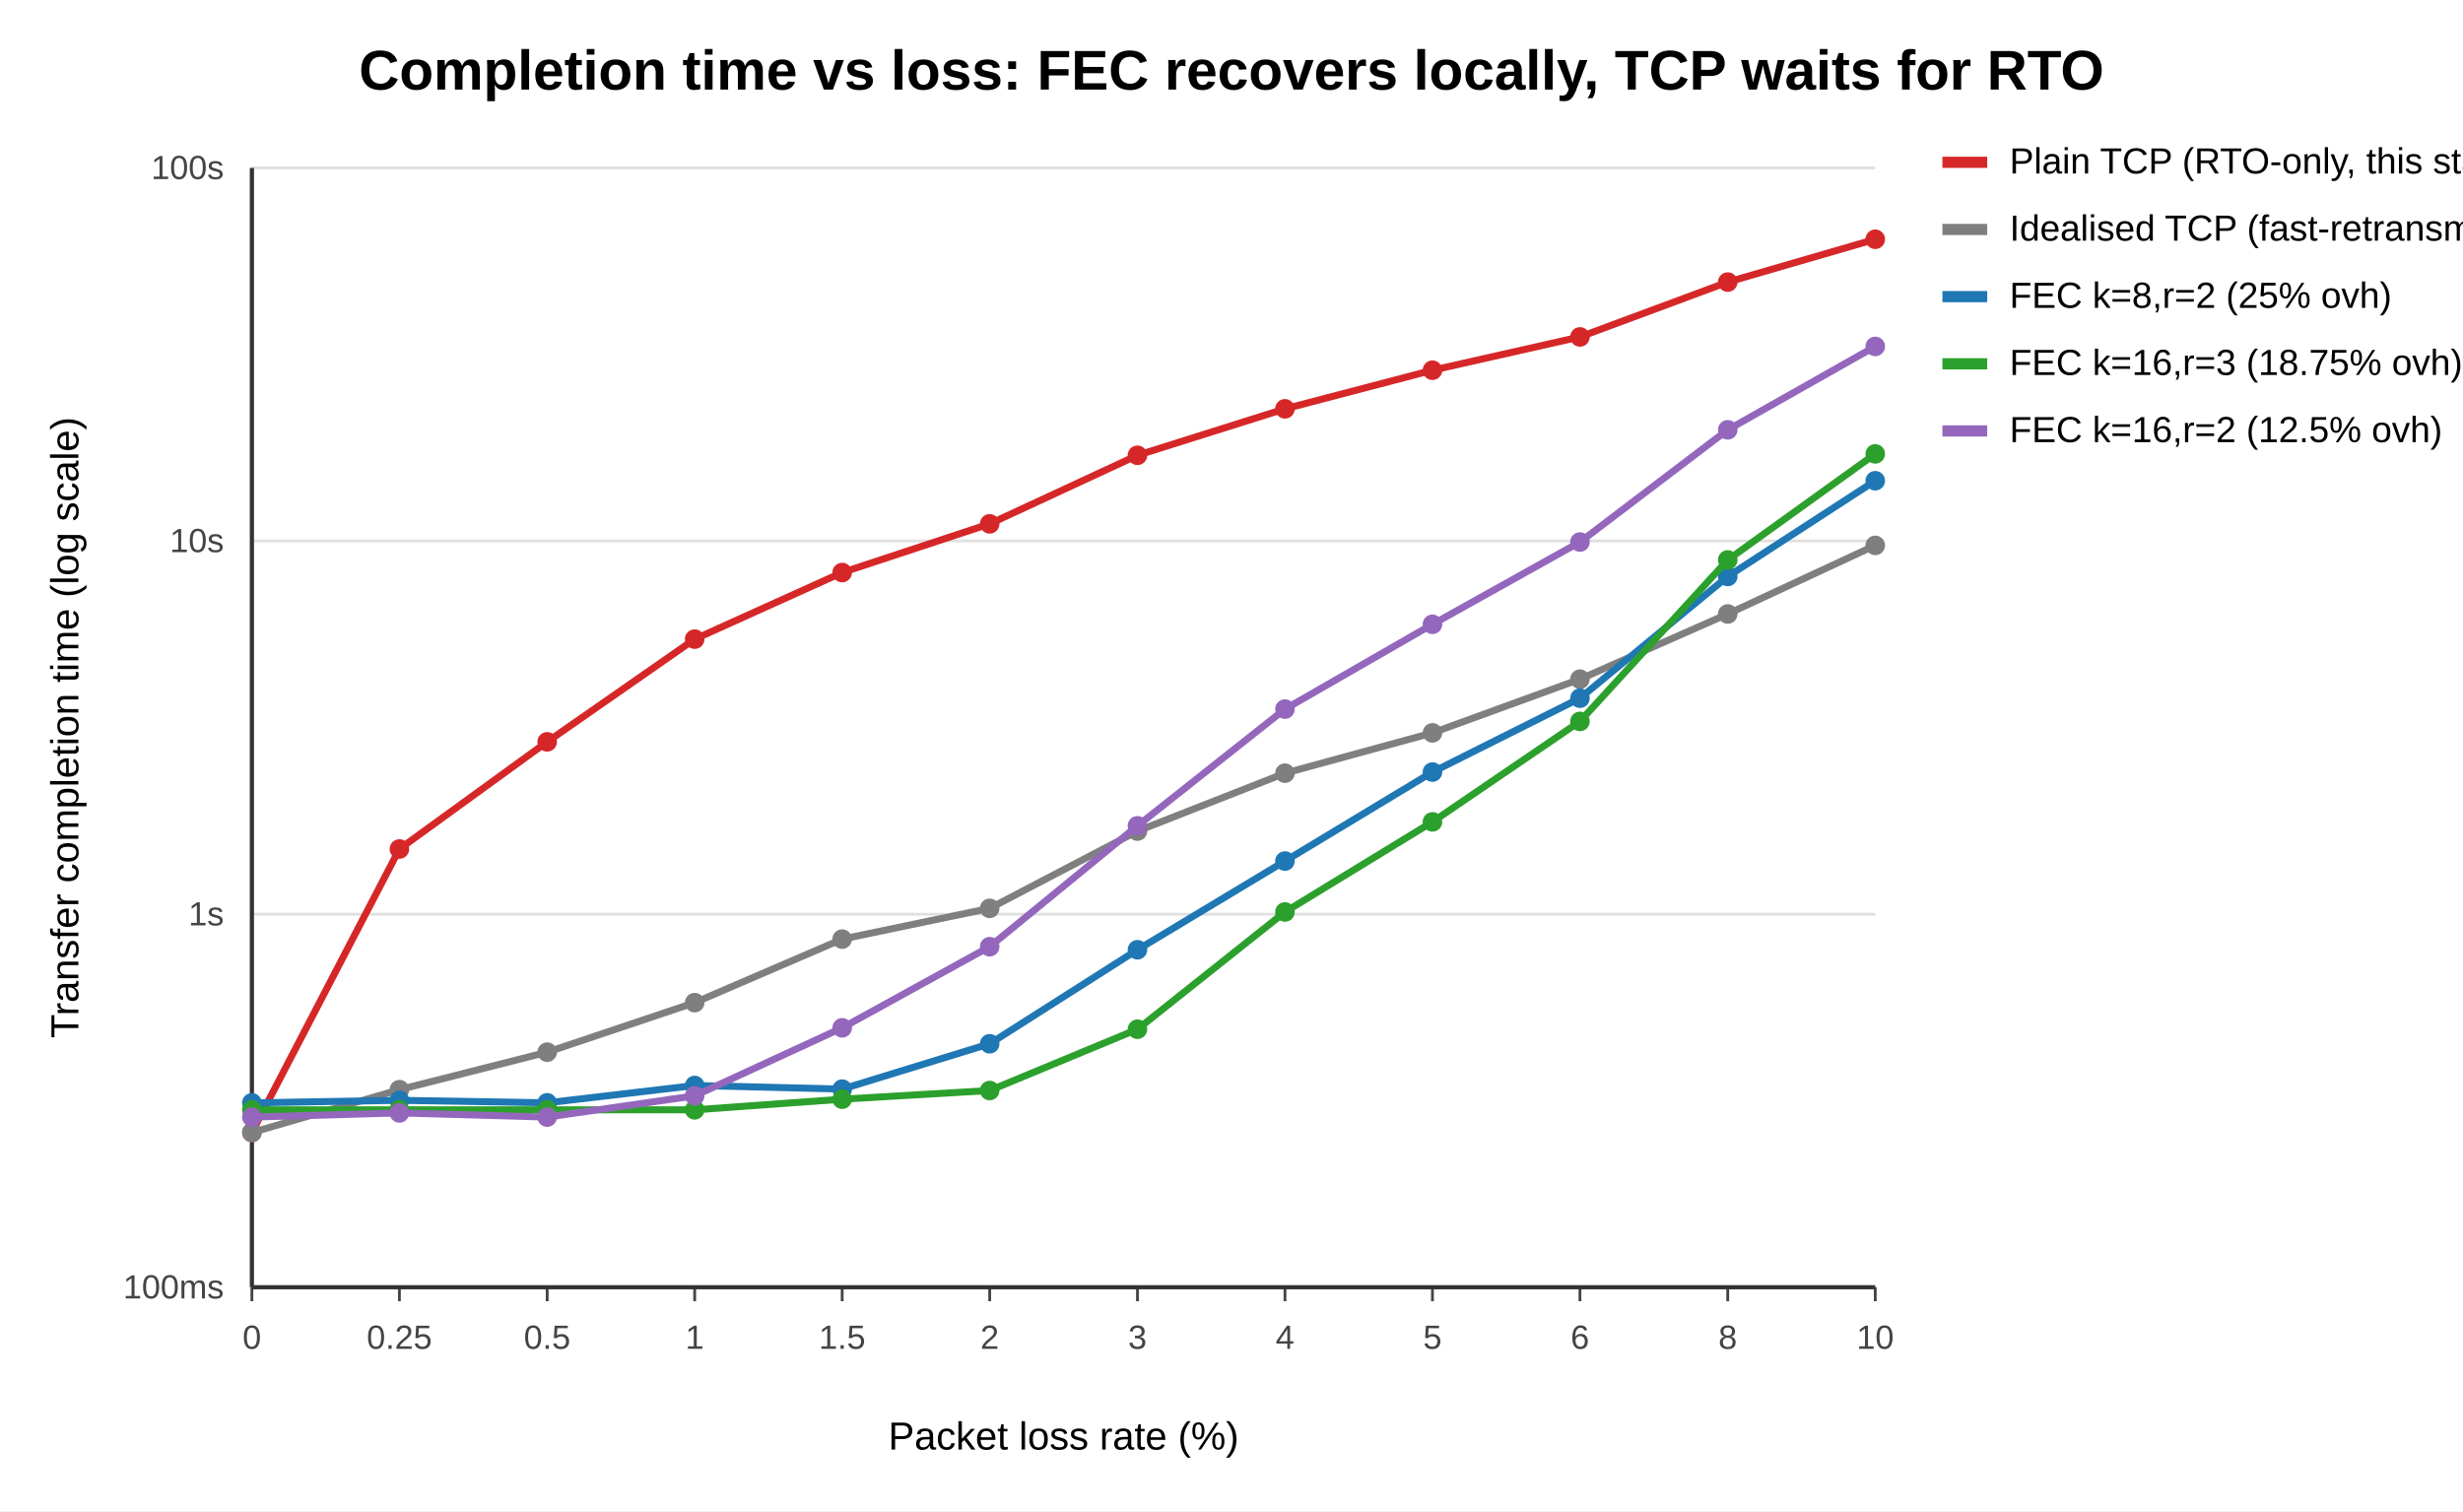
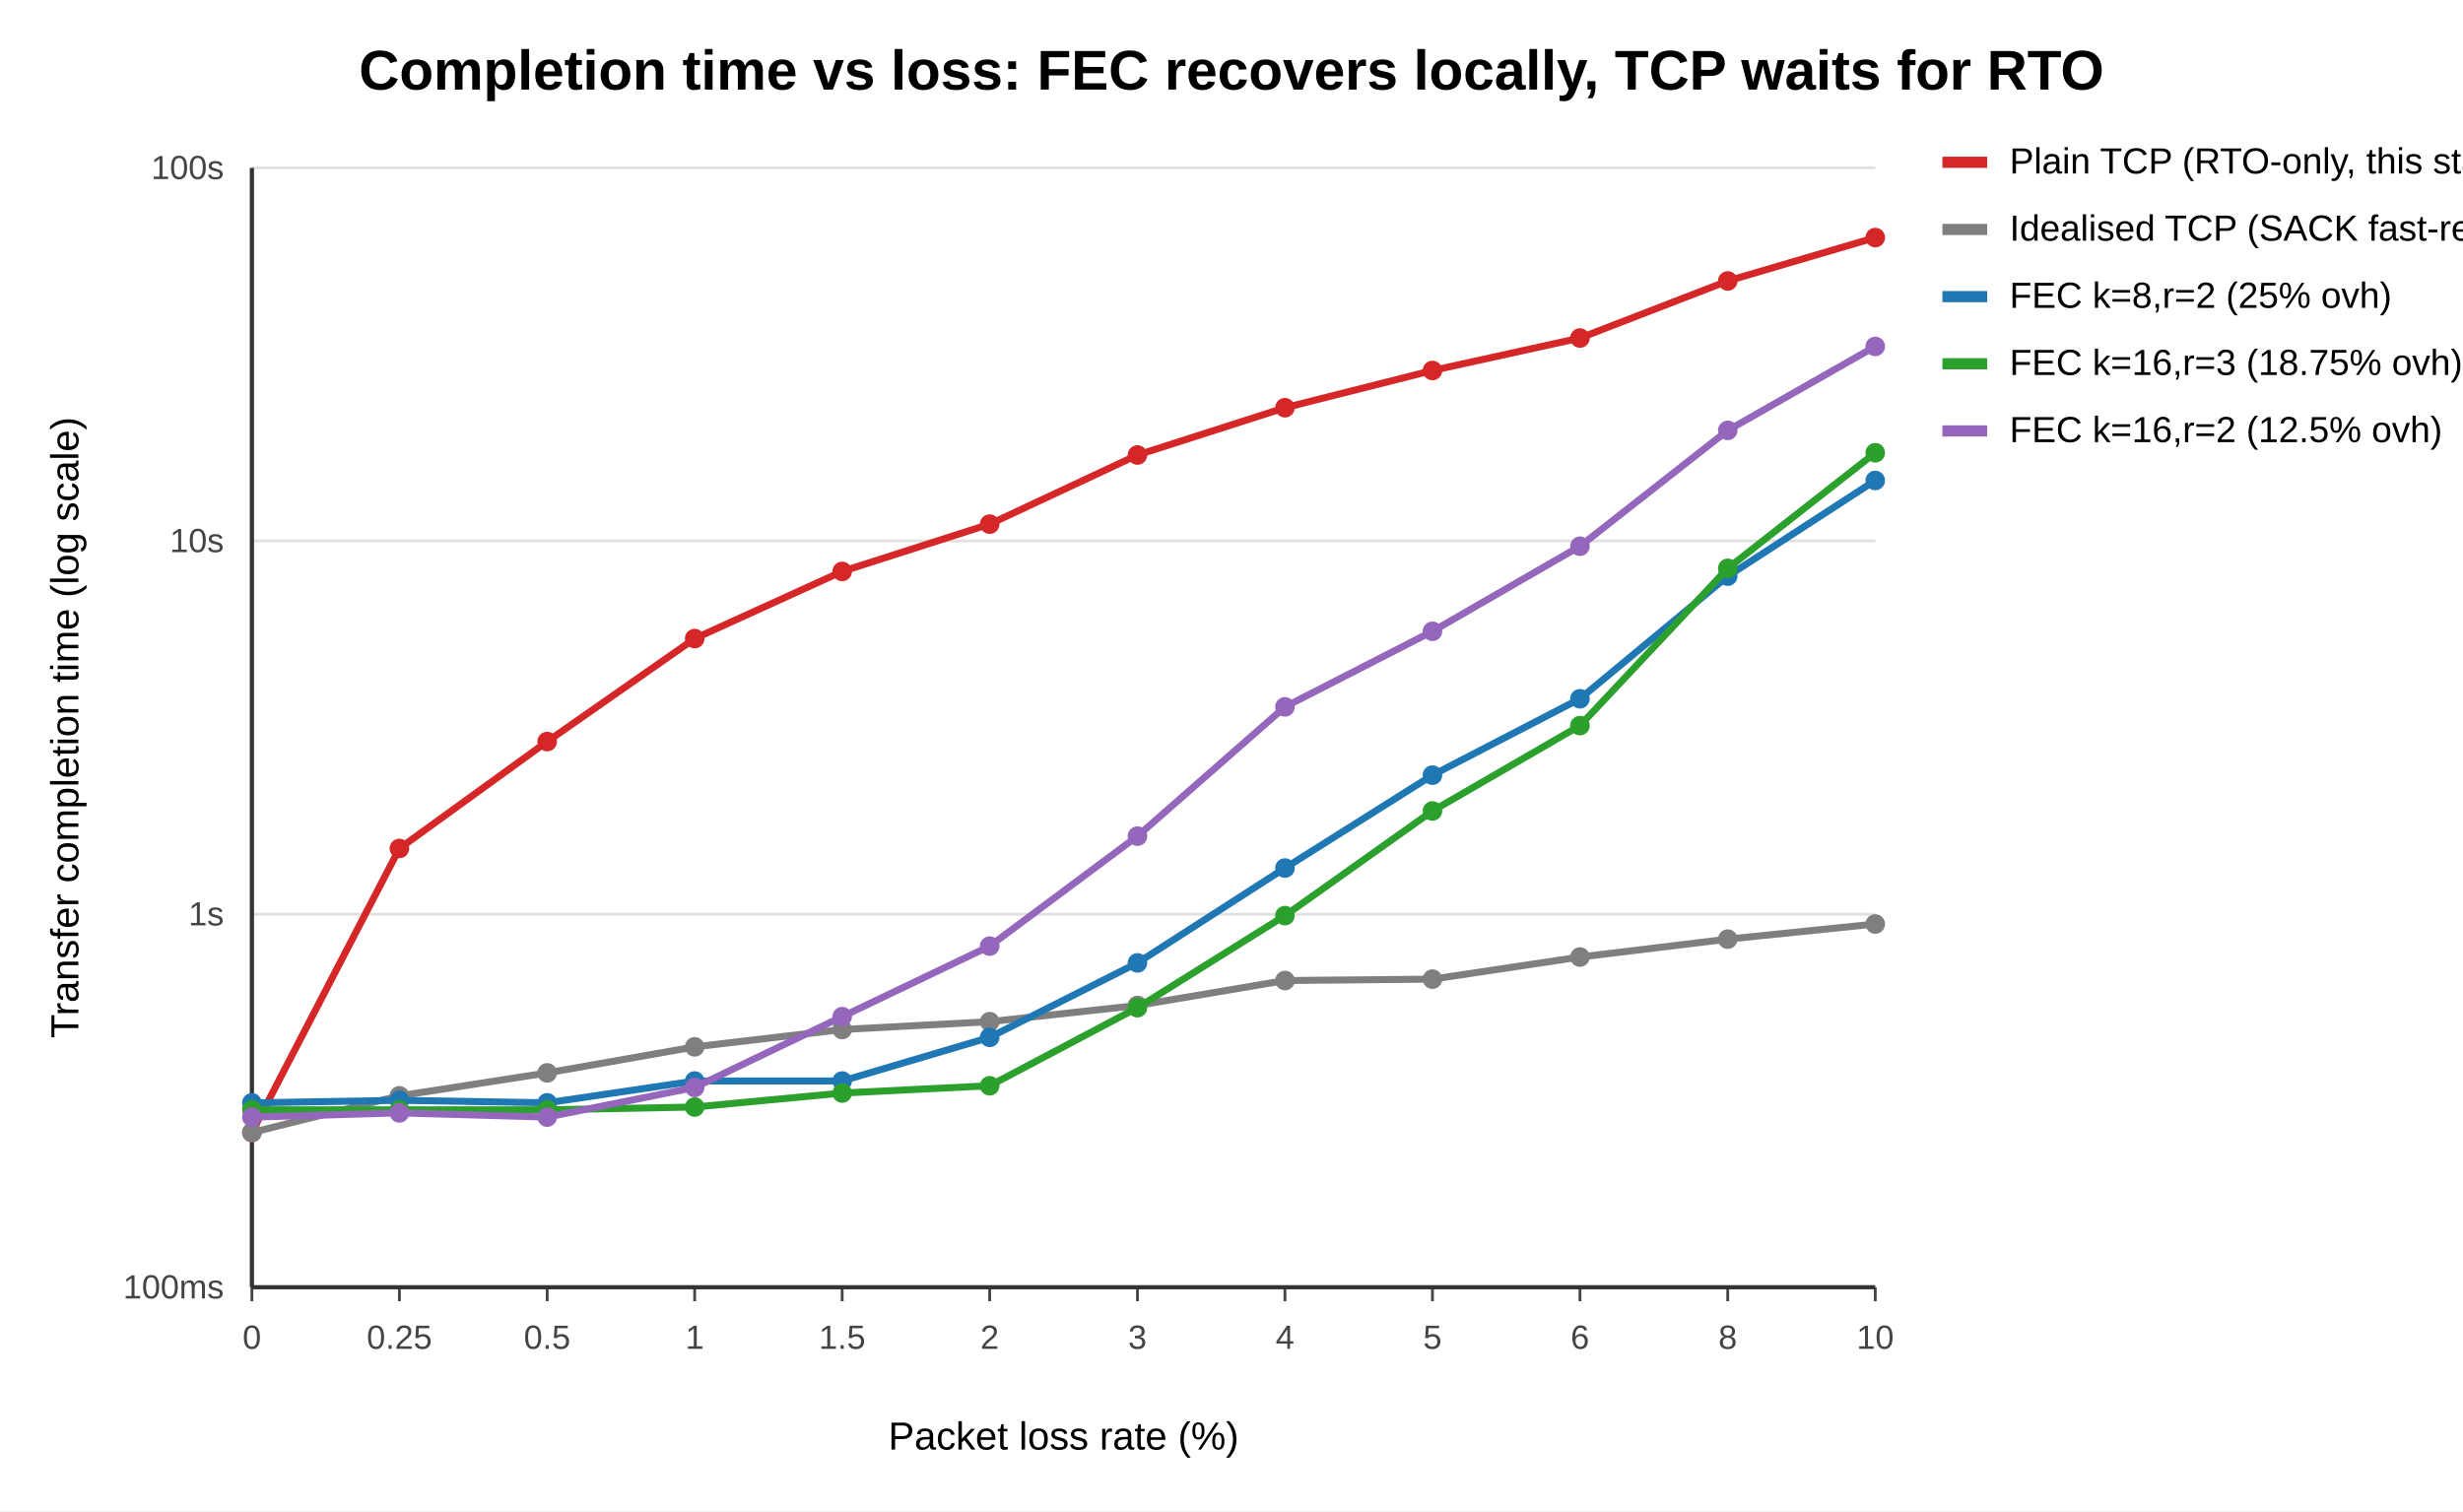
<svg xmlns="http://www.w3.org/2000/svg" width="880" height="540" viewBox="0 0 880 540" font-family="Segoe UI,Arial,sans-serif">
  <rect width="880" height="540" fill="white" />
  <text x="440.0" y="32" text-anchor="middle" font-size="20" font-weight="bold">Completion time vs loss: FEC recovers locally, TCP waits for RTO</text>
  <line x1="90" y1="460.0" x2="670" y2="460.0" stroke="#e0e0e0" stroke-width="1" />
  <text x="80" y="464.0" text-anchor="end" font-size="12" fill="#444">100ms</text>
  <line x1="90" y1="326.7" x2="670" y2="326.7" stroke="#e0e0e0" stroke-width="1" />
  <text x="80" y="330.7" text-anchor="end" font-size="12" fill="#444">1s</text>
  <line x1="90" y1="193.3" x2="670" y2="193.3" stroke="#e0e0e0" stroke-width="1" />
  <text x="80" y="197.3" text-anchor="end" font-size="12" fill="#444">10s</text>
  <line x1="90" y1="60.0" x2="670" y2="60.0" stroke="#e0e0e0" stroke-width="1" />
  <text x="80" y="64.0" text-anchor="end" font-size="12" fill="#444">100s</text>
  <line x1="90.0" y1="460" x2="90.0" y2="465" stroke="#444" />
  <text x="90.0" y="482.0" text-anchor="middle" font-size="12" fill="#444">0</text>
  <line x1="142.7" y1="460" x2="142.7" y2="465" stroke="#444" />
  <text x="142.7" y="482.0" text-anchor="middle" font-size="12" fill="#444">0.25</text>
  <line x1="195.5" y1="460" x2="195.5" y2="465" stroke="#444" />
  <text x="195.5" y="482.0" text-anchor="middle" font-size="12" fill="#444">0.5</text>
  <line x1="248.2" y1="460" x2="248.2" y2="465" stroke="#444" />
  <text x="248.2" y="482.0" text-anchor="middle" font-size="12" fill="#444">1</text>
  <line x1="300.9" y1="460" x2="300.9" y2="465" stroke="#444" />
  <text x="300.9" y="482.0" text-anchor="middle" font-size="12" fill="#444">1.5</text>
  <line x1="353.6" y1="460" x2="353.6" y2="465" stroke="#444" />
  <text x="353.6" y="482.0" text-anchor="middle" font-size="12" fill="#444">2</text>
  <line x1="406.4" y1="460" x2="406.4" y2="465" stroke="#444" />
  <text x="406.4" y="482.0" text-anchor="middle" font-size="12" fill="#444">3</text>
  <line x1="459.1" y1="460" x2="459.1" y2="465" stroke="#444" />
  <text x="459.1" y="482.0" text-anchor="middle" font-size="12" fill="#444">4</text>
  <line x1="511.8" y1="460" x2="511.8" y2="465" stroke="#444" />
  <text x="511.8" y="482.0" text-anchor="middle" font-size="12" fill="#444">5</text>
  <line x1="564.5" y1="460" x2="564.5" y2="465" stroke="#444" />
  <text x="564.5" y="482.0" text-anchor="middle" font-size="12" fill="#444">6</text>
  <line x1="617.3" y1="460" x2="617.3" y2="465" stroke="#444" />
  <text x="617.3" y="482.0" text-anchor="middle" font-size="12" fill="#444">8</text>
  <line x1="670.0" y1="460" x2="670.0" y2="465" stroke="#444" />
  <text x="670.0" y="482.0" text-anchor="middle" font-size="12" fill="#444">10</text>
  <line x1="90" y1="60" x2="90" y2="460" stroke="#333" stroke-width="1.5" />
  <line x1="90" y1="460" x2="670" y2="460" stroke="#333" stroke-width="1.5" />
  <text x="380.0" y="518" text-anchor="middle" font-size="14">Packet loss rate  (%)</text>
  <text x="28" y="260.0" text-anchor="middle" font-size="14" transform="rotate(-90 28 260.0)">Transfer completion time  (log scale)</text>
-   <polyline points="90.0,404.7 142.7,303.4 195.5,265.1 248.2,228.4 300.9,204.6 353.6,187.2 406.4,162.7 459.1,146.1 511.8,132.3 564.5,120.4 617.3,100.8 670.0,85.5" fill="none" stroke="#d62728" stroke-width="2.5" />
+   <polyline points="90.0,404.7 142.7,303.2 195.5,265.0 248.2,228.2 300.9,204.2 353.6,187.3 406.4,162.6 459.1,145.7 511.8,132.4 564.5,120.8 617.3,100.4 670.0,84.9" fill="none" stroke="#d62728" stroke-width="2.5" />
  <circle cx="90.0" cy="404.7" r="3.5" fill="#d62728" />
-   <circle cx="142.7" cy="303.4" r="3.5" fill="#d62728" />
-   <circle cx="195.5" cy="265.1" r="3.5" fill="#d62728" />
-   <circle cx="248.2" cy="228.4" r="3.5" fill="#d62728" />
-   <circle cx="300.9" cy="204.6" r="3.5" fill="#d62728" />
-   <circle cx="353.6" cy="187.2" r="3.5" fill="#d62728" />
-   <circle cx="406.4" cy="162.7" r="3.5" fill="#d62728" />
-   <circle cx="459.1" cy="146.1" r="3.5" fill="#d62728" />
-   <circle cx="511.8" cy="132.3" r="3.5" fill="#d62728" />
-   <circle cx="564.5" cy="120.4" r="3.5" fill="#d62728" />
-   <circle cx="617.3" cy="100.8" r="3.5" fill="#d62728" />
-   <circle cx="670.0" cy="85.5" r="3.5" fill="#d62728" />
-   <polyline points="90.0,404.7 142.7,389.4 195.5,376.0 248.2,358.3 300.9,335.6 353.6,324.6 406.4,297.0 459.1,276.3 511.8,261.9 564.5,242.7 617.3,219.4 670.0,194.9" fill="none" stroke="#7f7f7f" stroke-width="2.5" />
+   <circle cx="142.7" cy="303.2" r="3.5" fill="#d62728" />
+   <circle cx="195.5" cy="265.0" r="3.5" fill="#d62728" />
+   <circle cx="248.2" cy="228.2" r="3.5" fill="#d62728" />
+   <circle cx="300.9" cy="204.2" r="3.5" fill="#d62728" />
+   <circle cx="353.6" cy="187.3" r="3.5" fill="#d62728" />
+   <circle cx="406.4" cy="162.6" r="3.5" fill="#d62728" />
+   <circle cx="459.1" cy="145.7" r="3.5" fill="#d62728" />
+   <circle cx="511.8" cy="132.4" r="3.5" fill="#d62728" />
+   <circle cx="564.5" cy="120.8" r="3.5" fill="#d62728" />
+   <circle cx="617.3" cy="100.4" r="3.5" fill="#d62728" />
+   <circle cx="670.0" cy="84.9" r="3.5" fill="#d62728" />
+   <polyline points="90.0,404.7 142.7,391.6 195.5,383.4 248.2,374.1 300.9,367.9 353.6,365.1 406.4,359.3 459.1,350.4 511.8,349.9 564.5,342.0 617.3,335.6 670.0,330.2" fill="none" stroke="#7f7f7f" stroke-width="2.5" />
  <circle cx="90.0" cy="404.7" r="3.5" fill="#7f7f7f" />
-   <circle cx="142.7" cy="389.4" r="3.5" fill="#7f7f7f" />
-   <circle cx="195.5" cy="376.0" r="3.5" fill="#7f7f7f" />
-   <circle cx="248.2" cy="358.3" r="3.5" fill="#7f7f7f" />
-   <circle cx="300.9" cy="335.6" r="3.5" fill="#7f7f7f" />
-   <circle cx="353.6" cy="324.6" r="3.5" fill="#7f7f7f" />
-   <circle cx="406.4" cy="297.0" r="3.5" fill="#7f7f7f" />
-   <circle cx="459.1" cy="276.3" r="3.5" fill="#7f7f7f" />
-   <circle cx="511.8" cy="261.9" r="3.5" fill="#7f7f7f" />
-   <circle cx="564.5" cy="242.7" r="3.5" fill="#7f7f7f" />
-   <circle cx="617.3" cy="219.4" r="3.5" fill="#7f7f7f" />
-   <circle cx="670.0" cy="194.9" r="3.5" fill="#7f7f7f" />
-   <polyline points="90.0,394.1 142.7,393.2 195.5,394.1 248.2,387.9 300.9,389.2 353.6,373.0 406.4,339.4 459.1,307.7 511.8,275.9 564.5,249.5 617.3,206.0 670.0,171.8" fill="none" stroke="#1f77b4" stroke-width="2.5" />
+   <circle cx="142.7" cy="391.6" r="3.5" fill="#7f7f7f" />
+   <circle cx="195.5" cy="383.4" r="3.5" fill="#7f7f7f" />
+   <circle cx="248.2" cy="374.1" r="3.5" fill="#7f7f7f" />
+   <circle cx="300.9" cy="367.9" r="3.5" fill="#7f7f7f" />
+   <circle cx="353.6" cy="365.1" r="3.5" fill="#7f7f7f" />
+   <circle cx="406.4" cy="359.3" r="3.5" fill="#7f7f7f" />
+   <circle cx="459.1" cy="350.4" r="3.5" fill="#7f7f7f" />
+   <circle cx="511.8" cy="349.9" r="3.5" fill="#7f7f7f" />
+   <circle cx="564.5" cy="342.0" r="3.5" fill="#7f7f7f" />
+   <circle cx="617.3" cy="335.6" r="3.5" fill="#7f7f7f" />
+   <circle cx="670.0" cy="330.2" r="3.5" fill="#7f7f7f" />
+   <polyline points="90.0,394.1 142.7,393.2 195.5,394.1 248.2,386.3 300.9,386.3 353.6,370.7 406.4,344.1 459.1,310.2 511.8,277.0 564.5,249.7 617.3,205.9 670.0,171.7" fill="none" stroke="#1f77b4" stroke-width="2.5" />
  <circle cx="90.0" cy="394.1" r="3.5" fill="#1f77b4" />
  <circle cx="142.7" cy="393.2" r="3.5" fill="#1f77b4" />
  <circle cx="195.5" cy="394.1" r="3.5" fill="#1f77b4" />
-   <circle cx="248.2" cy="387.9" r="3.5" fill="#1f77b4" />
-   <circle cx="300.9" cy="389.2" r="3.5" fill="#1f77b4" />
-   <circle cx="353.6" cy="373.0" r="3.5" fill="#1f77b4" />
-   <circle cx="406.4" cy="339.4" r="3.5" fill="#1f77b4" />
-   <circle cx="459.1" cy="307.7" r="3.5" fill="#1f77b4" />
-   <circle cx="511.8" cy="275.9" r="3.5" fill="#1f77b4" />
-   <circle cx="564.5" cy="249.5" r="3.5" fill="#1f77b4" />
-   <circle cx="617.3" cy="206.0" r="3.5" fill="#1f77b4" />
-   <circle cx="670.0" cy="171.8" r="3.5" fill="#1f77b4" />
-   <polyline points="90.0,396.6 142.7,396.6 195.5,396.6 248.2,396.6 300.9,392.8 353.6,389.7 406.4,367.8 459.1,325.9 511.8,293.7 564.5,257.8 617.3,200.1 670.0,162.2" fill="none" stroke="#2ca02c" stroke-width="2.5" />
+   <circle cx="248.2" cy="386.3" r="3.5" fill="#1f77b4" />
+   <circle cx="300.9" cy="386.3" r="3.5" fill="#1f77b4" />
+   <circle cx="353.6" cy="370.7" r="3.5" fill="#1f77b4" />
+   <circle cx="406.4" cy="344.1" r="3.5" fill="#1f77b4" />
+   <circle cx="459.1" cy="310.2" r="3.5" fill="#1f77b4" />
+   <circle cx="511.8" cy="277.0" r="3.5" fill="#1f77b4" />
+   <circle cx="564.5" cy="249.7" r="3.5" fill="#1f77b4" />
+   <circle cx="617.3" cy="205.9" r="3.5" fill="#1f77b4" />
+   <circle cx="670.0" cy="171.7" r="3.5" fill="#1f77b4" />
+   <polyline points="90.0,396.6 142.7,396.6 195.5,396.6 248.2,395.6 300.9,390.6 353.6,388.0 406.4,360.1 459.1,327.2 511.8,289.8 564.5,259.3 617.3,203.1 670.0,161.8" fill="none" stroke="#2ca02c" stroke-width="2.5" />
  <circle cx="90.0" cy="396.6" r="3.5" fill="#2ca02c" />
  <circle cx="142.7" cy="396.6" r="3.5" fill="#2ca02c" />
  <circle cx="195.5" cy="396.6" r="3.5" fill="#2ca02c" />
-   <circle cx="248.2" cy="396.6" r="3.5" fill="#2ca02c" />
-   <circle cx="300.9" cy="392.8" r="3.5" fill="#2ca02c" />
-   <circle cx="353.6" cy="389.7" r="3.5" fill="#2ca02c" />
-   <circle cx="406.4" cy="367.8" r="3.5" fill="#2ca02c" />
-   <circle cx="459.1" cy="325.9" r="3.5" fill="#2ca02c" />
-   <circle cx="511.8" cy="293.7" r="3.5" fill="#2ca02c" />
-   <circle cx="564.5" cy="257.8" r="3.5" fill="#2ca02c" />
-   <circle cx="617.3" cy="200.1" r="3.5" fill="#2ca02c" />
-   <circle cx="670.0" cy="162.2" r="3.5" fill="#2ca02c" />
-   <polyline points="90.0,399.2 142.7,397.7 195.5,399.2 248.2,391.6 300.9,367.3 353.6,338.3 406.4,295.1 459.1,253.4 511.8,223.1 564.5,193.7 617.3,153.6 670.0,123.8" fill="none" stroke="#9467bd" stroke-width="2.5" />
+   <circle cx="248.2" cy="395.6" r="3.5" fill="#2ca02c" />
+   <circle cx="300.9" cy="390.6" r="3.5" fill="#2ca02c" />
+   <circle cx="353.6" cy="388.0" r="3.5" fill="#2ca02c" />
+   <circle cx="406.4" cy="360.1" r="3.5" fill="#2ca02c" />
+   <circle cx="459.1" cy="327.2" r="3.5" fill="#2ca02c" />
+   <circle cx="511.8" cy="289.8" r="3.5" fill="#2ca02c" />
+   <circle cx="564.5" cy="259.3" r="3.5" fill="#2ca02c" />
+   <circle cx="617.3" cy="203.1" r="3.5" fill="#2ca02c" />
+   <circle cx="670.0" cy="161.8" r="3.5" fill="#2ca02c" />
+   <polyline points="90.0,399.2 142.7,397.7 195.5,399.2 248.2,388.6 300.9,363.3 353.6,338.1 406.4,298.8 459.1,252.6 511.8,225.6 564.5,195.2 617.3,153.8 670.0,123.8" fill="none" stroke="#9467bd" stroke-width="2.5" />
  <circle cx="90.0" cy="399.2" r="3.5" fill="#9467bd" />
  <circle cx="142.7" cy="397.7" r="3.5" fill="#9467bd" />
  <circle cx="195.5" cy="399.2" r="3.5" fill="#9467bd" />
-   <circle cx="248.2" cy="391.6" r="3.5" fill="#9467bd" />
-   <circle cx="300.9" cy="367.3" r="3.5" fill="#9467bd" />
-   <circle cx="353.6" cy="338.3" r="3.5" fill="#9467bd" />
-   <circle cx="406.4" cy="295.1" r="3.5" fill="#9467bd" />
-   <circle cx="459.1" cy="253.4" r="3.5" fill="#9467bd" />
-   <circle cx="511.8" cy="223.1" r="3.5" fill="#9467bd" />
-   <circle cx="564.5" cy="193.7" r="3.5" fill="#9467bd" />
-   <circle cx="617.3" cy="153.6" r="3.5" fill="#9467bd" />
+   <circle cx="248.2" cy="388.6" r="3.5" fill="#9467bd" />
+   <circle cx="300.9" cy="363.3" r="3.5" fill="#9467bd" />
+   <circle cx="353.6" cy="338.1" r="3.5" fill="#9467bd" />
+   <circle cx="406.4" cy="298.8" r="3.5" fill="#9467bd" />
+   <circle cx="459.1" cy="252.6" r="3.5" fill="#9467bd" />
+   <circle cx="511.8" cy="225.6" r="3.5" fill="#9467bd" />
+   <circle cx="564.5" cy="195.2" r="3.5" fill="#9467bd" />
+   <circle cx="617.3" cy="153.8" r="3.5" fill="#9467bd" />
  <circle cx="670.0" cy="123.8" r="3.5" fill="#9467bd" />
  <rect x="694" y="56" width="16" height="4" fill="#d62728" />
  <text x="718" y="62" font-size="13">Plain TCP (RTO-only, this stack)</text>
  <rect x="694" y="80" width="16" height="4" fill="#7f7f7f" />
-   <text x="718" y="86" font-size="13">Idealised TCP (fast-retransmit)</text>
+   <text x="718" y="86" font-size="13">Idealised TCP (SACK fast-recovery)</text>
  <rect x="694" y="104" width="16" height="4" fill="#1f77b4" />
  <text x="718" y="110" font-size="13">FEC k=8,r=2 (25% ovh)</text>
  <rect x="694" y="128" width="16" height="4" fill="#2ca02c" />
  <text x="718" y="134" font-size="13">FEC k=16,r=3 (18.75% ovh)</text>
  <rect x="694" y="152" width="16" height="4" fill="#9467bd" />
  <text x="718" y="158" font-size="13">FEC k=16,r=2 (12.5% ovh)</text>
</svg>
